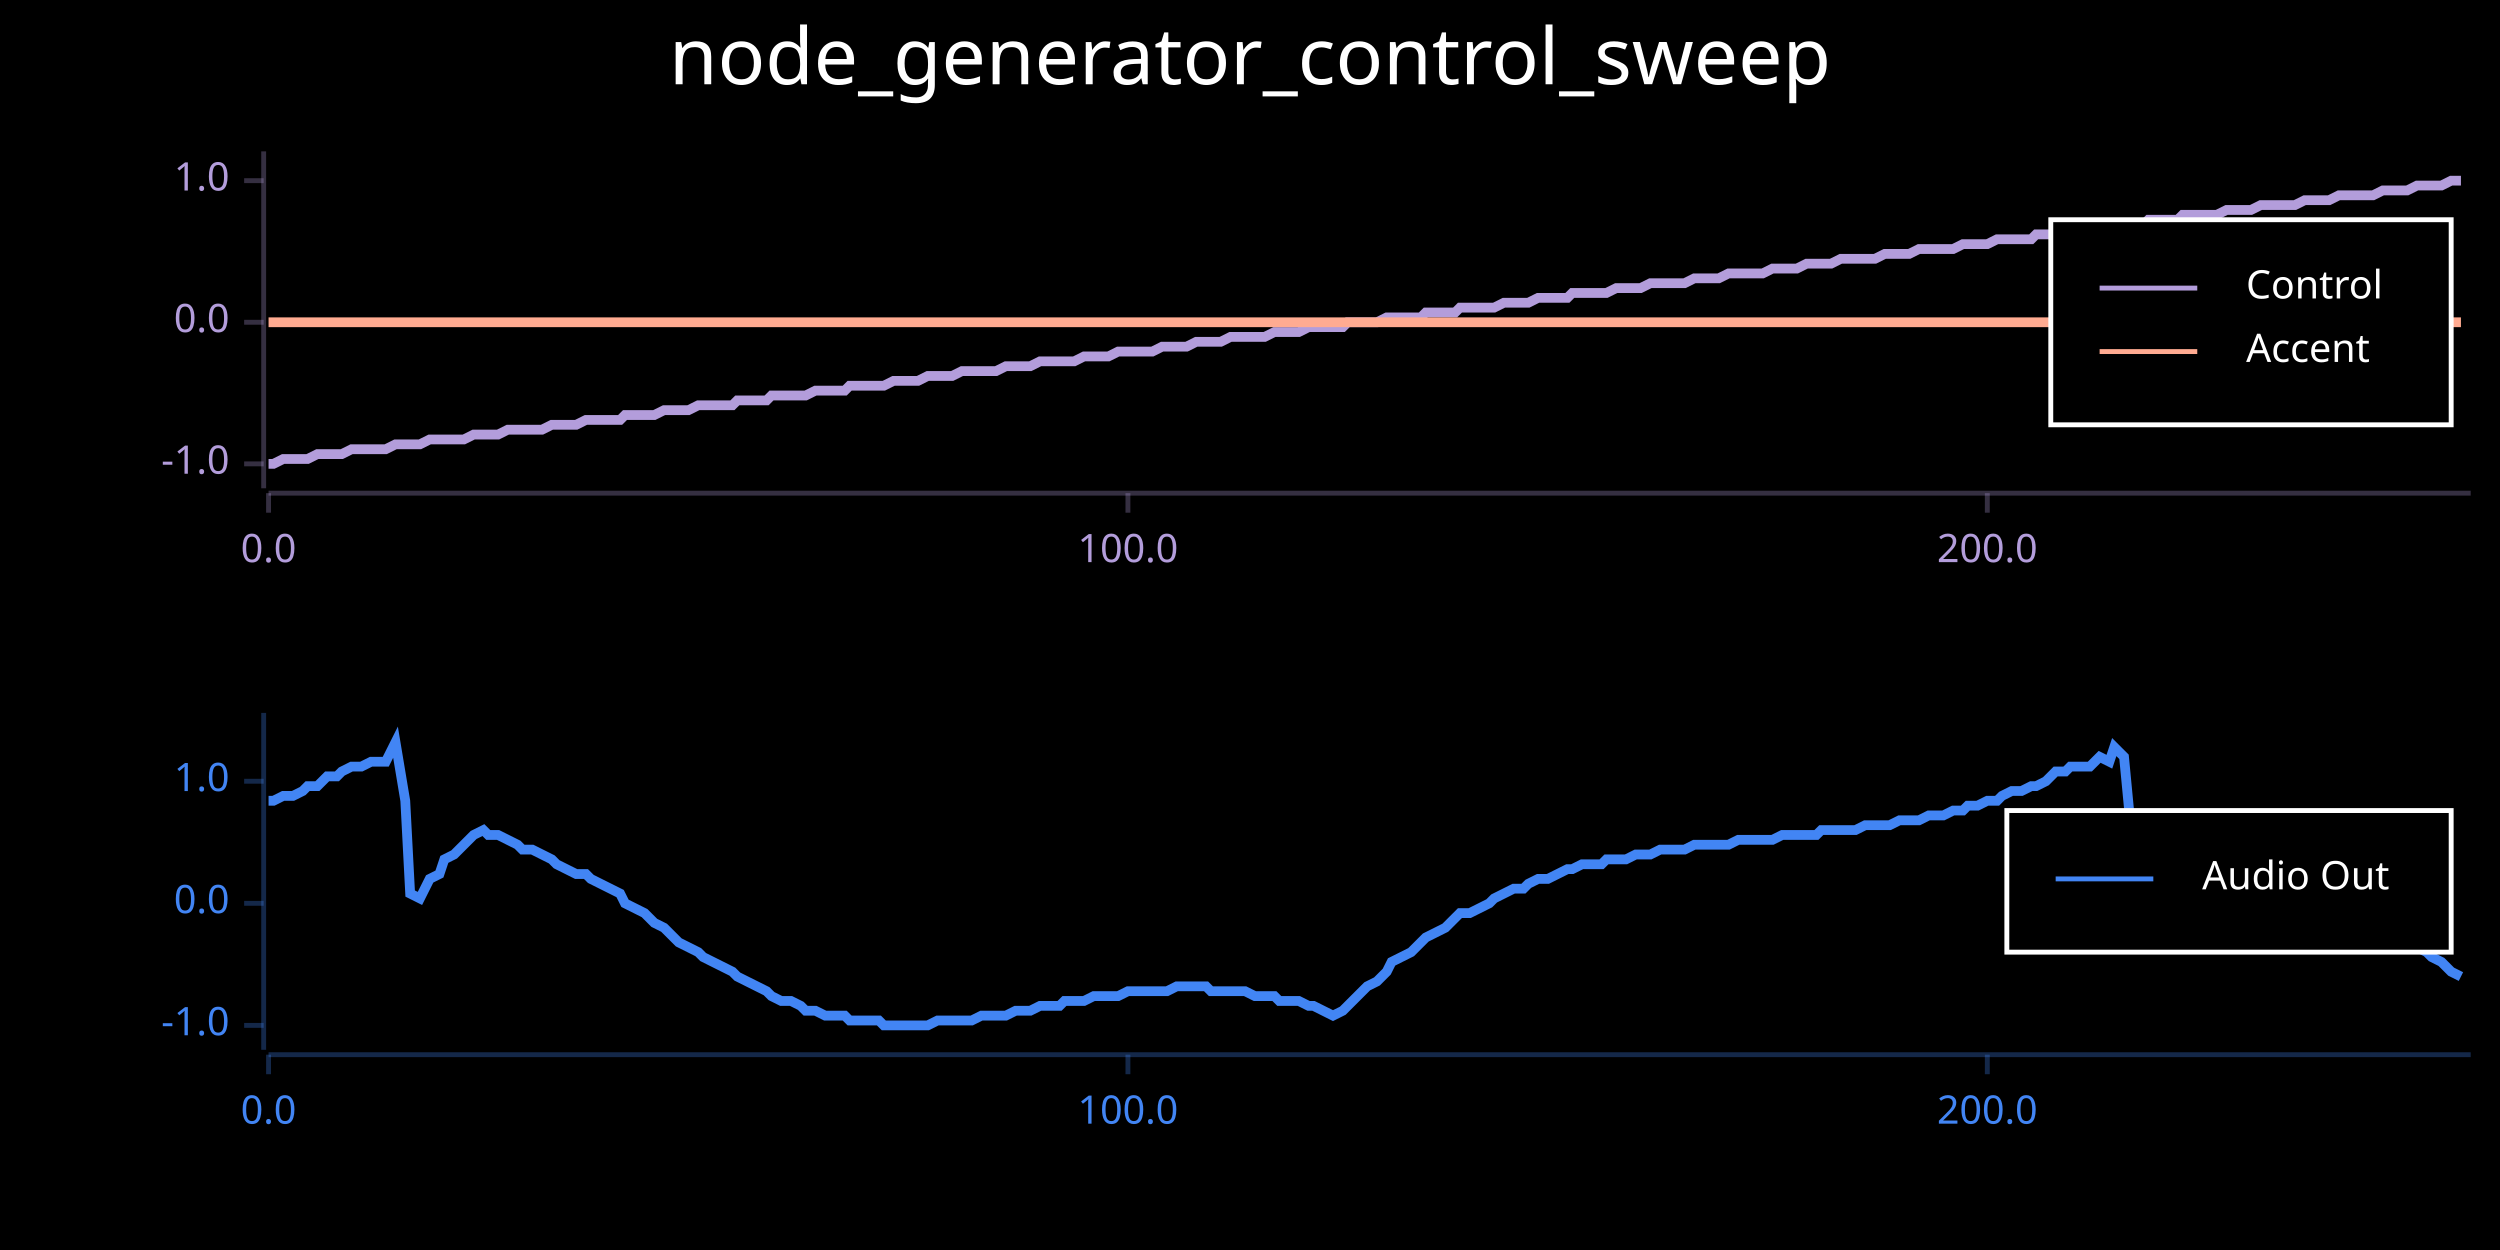
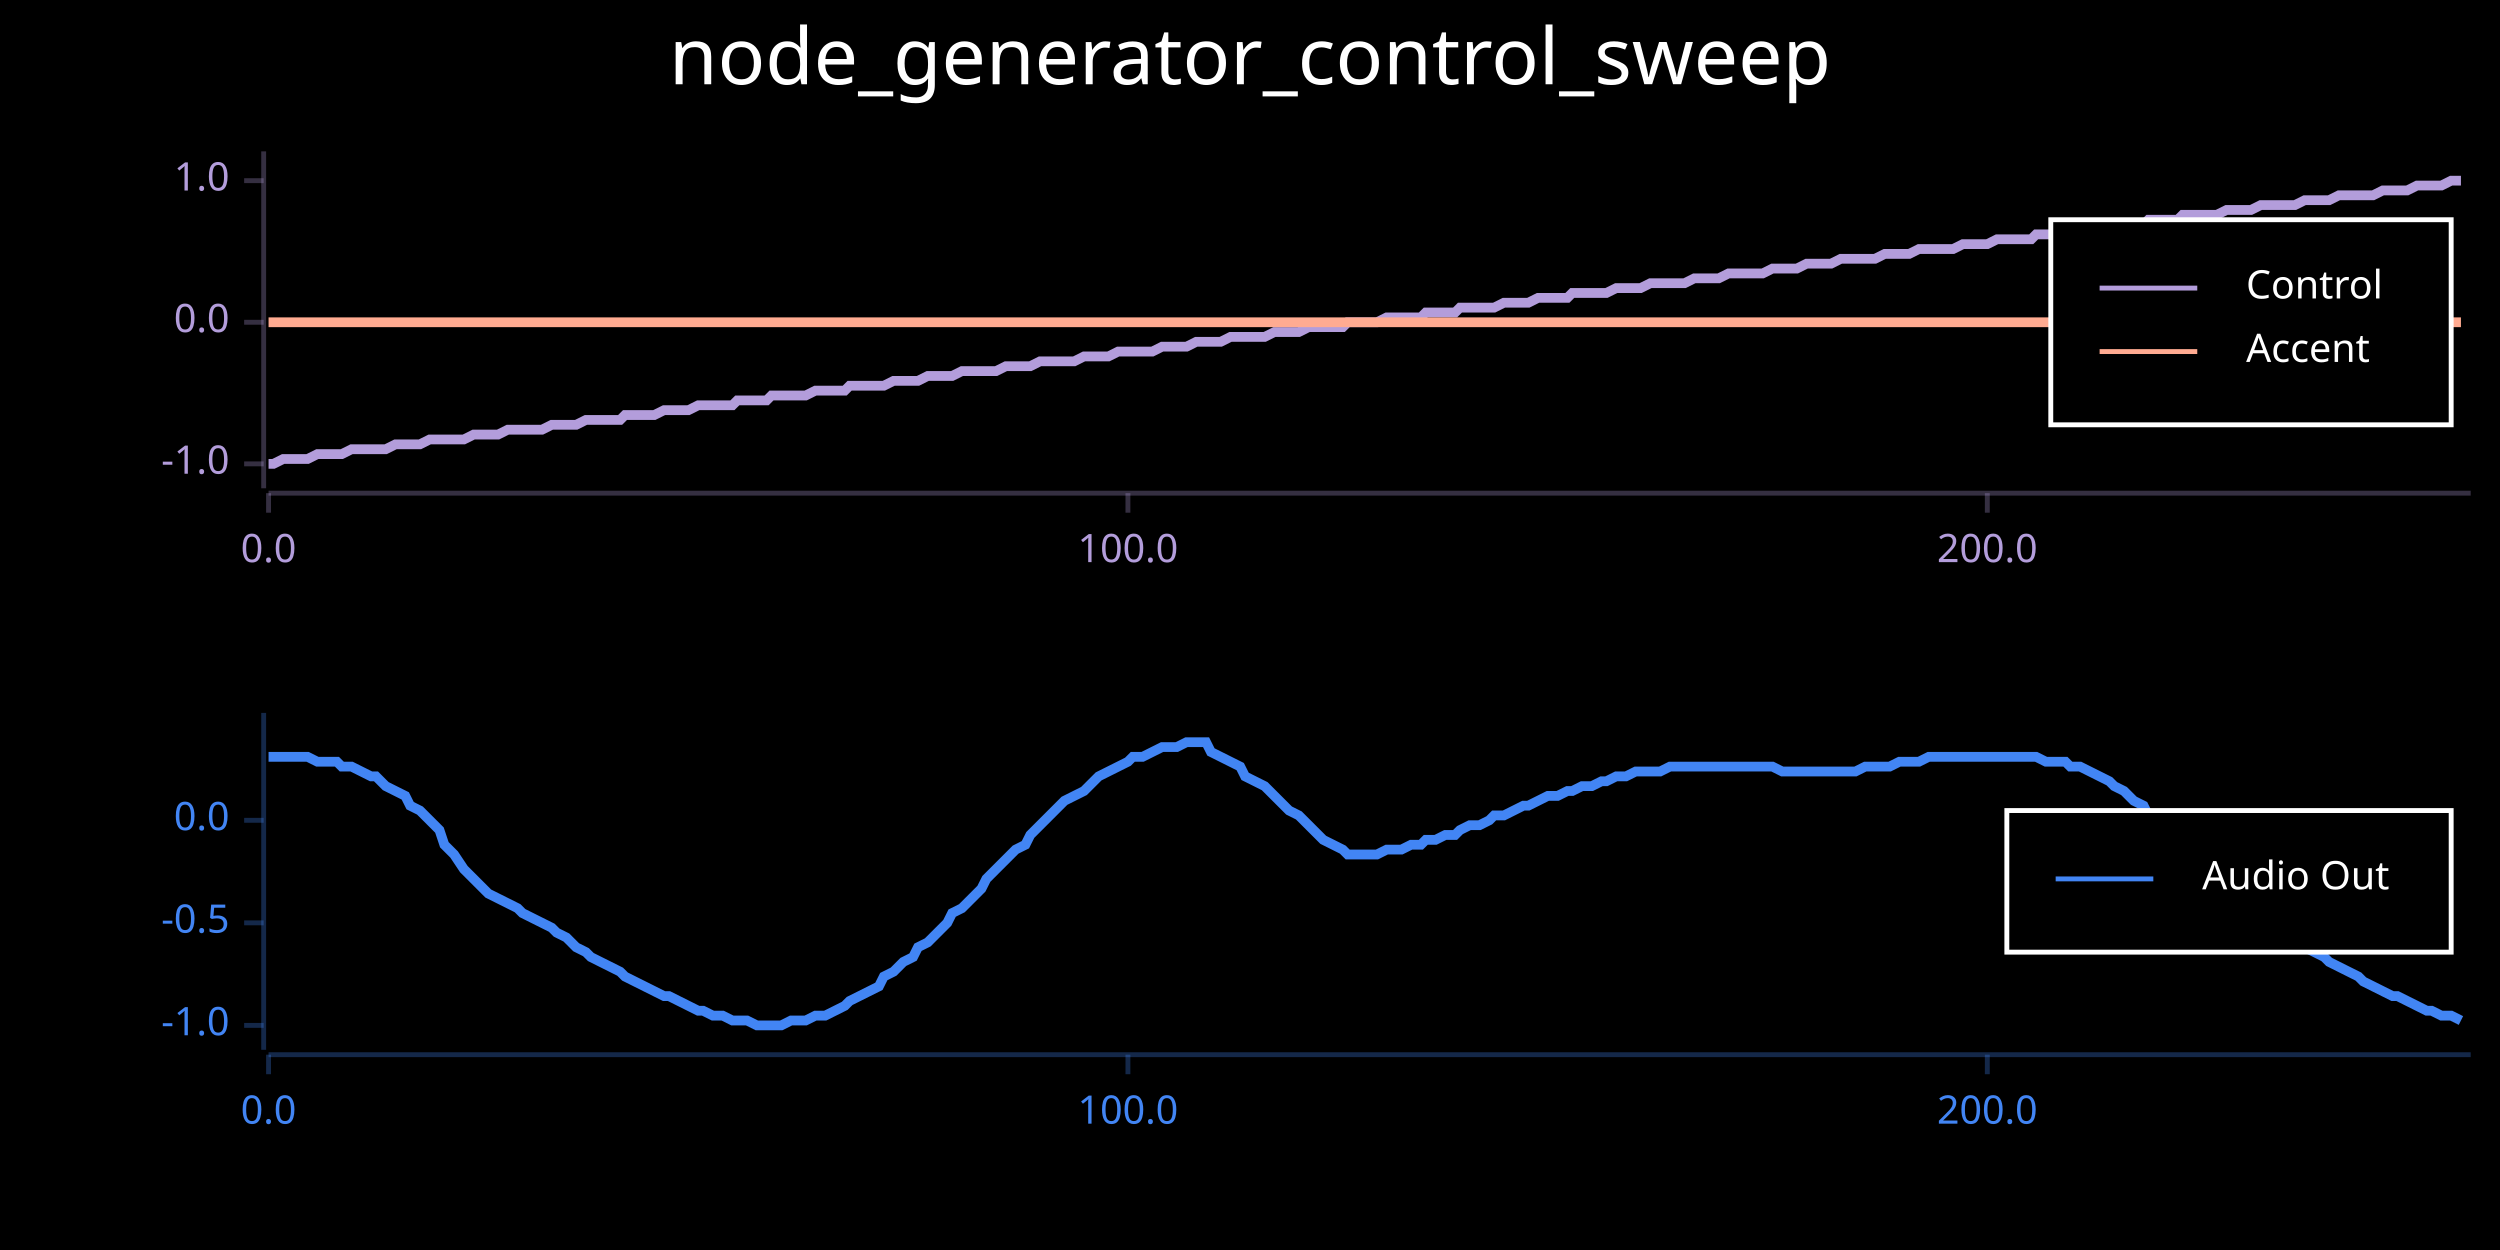
<svg xmlns="http://www.w3.org/2000/svg" width="512" height="256" viewBox="0 0 512 256">
  <rect x="0" y="0" width="512" height="256" opacity="1" fill="#000000" stroke="none" />
  <text x="256" y="5" dy="0.76em" text-anchor="middle" font-family="sans-serif" font-size="16.129" opacity="1" fill="#FFFFFF">
node_generator_control_sweep
</text>
  <polyline fill="none" opacity="0.3" stroke="#B39DDB" stroke-width="1" points="54,31 54,100 " />
  <text x="47" y="95" dy="0.5ex" text-anchor="end" font-family="sans-serif" font-size="8.065" opacity="1" fill="#B39DDB">
-1.0
</text>
  <polyline fill="none" opacity="0.3" stroke="#B39DDB" stroke-width="1" points="50,95 54,95 " />
  <text x="47" y="66" dy="0.5ex" text-anchor="end" font-family="sans-serif" font-size="8.065" opacity="1" fill="#B39DDB">
0.0
</text>
  <polyline fill="none" opacity="0.3" stroke="#B39DDB" stroke-width="1" points="50,66 54,66 " />
  <text x="47" y="37" dy="0.5ex" text-anchor="end" font-family="sans-serif" font-size="8.065" opacity="1" fill="#B39DDB">
1.0
</text>
  <polyline fill="none" opacity="0.3" stroke="#B39DDB" stroke-width="1" points="50,37 54,37 " />
  <polyline fill="none" opacity="0.3" stroke="#B39DDB" stroke-width="1" points="55,101 506,101 " />
  <text x="55" y="109" dy="0.76em" text-anchor="middle" font-family="sans-serif" font-size="8.065" opacity="1" fill="#B39DDB">
0.0
</text>
  <polyline fill="none" opacity="0.3" stroke="#B39DDB" stroke-width="1" points="55,101 55,105 " />
  <text x="231" y="109" dy="0.76em" text-anchor="middle" font-family="sans-serif" font-size="8.065" opacity="1" fill="#B39DDB">
100.0
</text>
  <polyline fill="none" opacity="0.3" stroke="#B39DDB" stroke-width="1" points="231,101 231,105 " />
  <text x="407" y="109" dy="0.76em" text-anchor="middle" font-family="sans-serif" font-size="8.065" opacity="1" fill="#B39DDB">
200.0
</text>
  <polyline fill="none" opacity="0.3" stroke="#B39DDB" stroke-width="1" points="407,101 407,105 " />
  <polyline fill="none" opacity="1" stroke="#B39DDB" stroke-width="2" points="55,95 56,95 58,94 60,94 62,94 63,94 65,93 67,93 69,93 70,93 72,92 74,92 76,92 77,92 79,92 81,91 83,91 84,91 86,91 88,90 90,90 91,90 93,90 95,90 97,89 99,89 100,89 102,89 104,88 106,88 107,88 109,88 111,88 113,87 114,87 116,87 118,87 120,86 121,86 123,86 125,86 127,86 128,85 130,85 132,85 134,85 136,84 137,84 139,84 141,84 143,83 144,83 146,83 148,83 150,83 151,82 153,82 155,82 157,82 158,81 160,81 162,81 164,81 165,81 167,80 169,80 171,80 173,80 174,79 176,79 178,79 180,79 181,79 183,78 185,78 187,78 188,78 190,77 192,77 194,77 195,77 197,76 199,76 201,76 202,76 204,76 206,75 208,75 210,75 211,75 213,74 215,74 217,74 218,74 220,74 222,73 224,73 225,73 227,73 229,72 231,72 232,72 234,72 236,72 238,71 239,71 241,71 243,71 245,70 247,70 248,70 250,70 252,69 254,69 255,69 257,69 259,69 261,68 262,68 264,68 266,68 268,67 269,67 271,67 273,67 275,67 276,66 278,66 280,66 282,66 284,65 285,65 287,65 289,65 291,65 292,64 294,64 296,64 298,64 299,63 301,63 303,63 305,63 306,63 308,62 310,62 312,62 313,62 315,61 317,61 319,61 321,61 322,60 324,60 326,60 328,60 329,60 331,59 333,59 335,59 336,59 338,58 340,58 342,58 343,58 345,58 347,57 349,57 350,57 352,57 354,56 356,56 358,56 359,56 361,56 363,55 365,55 366,55 368,55 370,54 372,54 373,54 375,54 377,53 379,53 380,53 382,53 384,53 386,52 387,52 389,52 391,52 393,51 395,51 396,51 398,51 400,51 402,50 403,50 405,50 407,50 409,49 410,49 412,49 414,49 416,49 417,48 419,48 421,48 423,48 424,47 426,47 428,47 430,47 432,46 433,46 435,46 437,46 439,46 440,45 442,45 444,45 446,45 447,44 449,44 451,44 453,44 454,44 456,43 458,43 460,43 461,43 463,42 465,42 467,42 469,42 470,42 472,41 474,41 476,41 477,41 479,40 481,40 483,40 484,40 486,40 488,39 490,39 491,39 493,39 495,38 497,38 498,38 500,38 502,37 504,37 " />
  <polyline fill="none" opacity="1" stroke="#FFAB91" stroke-width="2" points="55,66 56,66 58,66 60,66 62,66 63,66 65,66 67,66 69,66 70,66 72,66 74,66 76,66 77,66 79,66 81,66 83,66 84,66 86,66 88,66 90,66 91,66 93,66 95,66 97,66 99,66 100,66 102,66 104,66 106,66 107,66 109,66 111,66 113,66 114,66 116,66 118,66 120,66 121,66 123,66 125,66 127,66 128,66 130,66 132,66 134,66 136,66 137,66 139,66 141,66 143,66 144,66 146,66 148,66 150,66 151,66 153,66 155,66 157,66 158,66 160,66 162,66 164,66 165,66 167,66 169,66 171,66 173,66 174,66 176,66 178,66 180,66 181,66 183,66 185,66 187,66 188,66 190,66 192,66 194,66 195,66 197,66 199,66 201,66 202,66 204,66 206,66 208,66 210,66 211,66 213,66 215,66 217,66 218,66 220,66 222,66 224,66 225,66 227,66 229,66 231,66 232,66 234,66 236,66 238,66 239,66 241,66 243,66 245,66 247,66 248,66 250,66 252,66 254,66 255,66 257,66 259,66 261,66 262,66 264,66 266,66 268,66 269,66 271,66 273,66 275,66 276,66 278,66 280,66 282,66 284,66 285,66 287,66 289,66 291,66 292,66 294,66 296,66 298,66 299,66 301,66 303,66 305,66 306,66 308,66 310,66 312,66 313,66 315,66 317,66 319,66 321,66 322,66 324,66 326,66 328,66 329,66 331,66 333,66 335,66 336,66 338,66 340,66 342,66 343,66 345,66 347,66 349,66 350,66 352,66 354,66 356,66 358,66 359,66 361,66 363,66 365,66 366,66 368,66 370,66 372,66 373,66 375,66 377,66 379,66 380,66 382,66 384,66 386,66 387,66 389,66 391,66 393,66 395,66 396,66 398,66 400,66 402,66 403,66 405,66 407,66 409,66 410,66 412,66 414,66 416,66 417,66 419,66 421,66 423,66 424,66 426,66 428,66 430,66 432,66 433,66 435,66 437,66 439,66 440,66 442,66 444,66 446,66 447,66 449,66 451,66 453,66 454,66 456,66 458,66 460,66 461,66 463,66 465,66 467,66 469,66 470,66 472,66 474,66 476,66 477,66 479,66 481,66 483,66 484,66 486,66 488,66 490,66 491,66 493,66 495,66 497,66 498,66 500,66 502,66 504,66 " />
  <rect x="420" y="45" width="82" height="42" opacity="1" fill="#000000" stroke="none" />
  <rect x="420" y="45" width="82" height="42" opacity="1" fill="none" stroke="#FFFFFF" />
  <text x="460" y="55" dy="0.76em" text-anchor="start" font-family="sans-serif" font-size="8.065" opacity="1" fill="#FFFFFF">
Control
</text>
  <text x="460" y="68" dy="0.76em" text-anchor="start" font-family="sans-serif" font-size="8.065" opacity="1" fill="#FFFFFF">
Accent
</text>
  <polyline fill="none" opacity="1" stroke="#B39DDB" stroke-width="1" points="430,59 450,59 " />
  <polyline fill="none" opacity="1" stroke="#FFAB91" stroke-width="1" points="430,72 450,72 " />
  <polyline fill="none" opacity="0.3" stroke="#4285F4" stroke-width="1" points="54,146 54,215 " />
  <text x="47" y="210" dy="0.5ex" text-anchor="end" font-family="sans-serif" font-size="8.065" opacity="1" fill="#4285F4">
-1.0
</text>
  <polyline fill="none" opacity="0.3" stroke="#4285F4" stroke-width="1" points="50,210 54,210 " />
-   <text x="47" y="185" dy="0.5ex" text-anchor="end" font-family="sans-serif" font-size="8.065" opacity="1" fill="#4285F4">
+   <text x="47" y="189" dy="0.5ex" text-anchor="end" font-family="sans-serif" font-size="8.065" opacity="1" fill="#4285F4">
+ -0.5
+ </text>
+   <polyline fill="none" opacity="0.3" stroke="#4285F4" stroke-width="1" points="50,189 54,189 " />
+   <text x="47" y="168" dy="0.5ex" text-anchor="end" font-family="sans-serif" font-size="8.065" opacity="1" fill="#4285F4">
0.0
</text>
-   <polyline fill="none" opacity="0.3" stroke="#4285F4" stroke-width="1" points="50,185 54,185 " />
-   <text x="47" y="160" dy="0.5ex" text-anchor="end" font-family="sans-serif" font-size="8.065" opacity="1" fill="#4285F4">
- 1.0
- </text>
-   <polyline fill="none" opacity="0.3" stroke="#4285F4" stroke-width="1" points="50,160 54,160 " />
+   <polyline fill="none" opacity="0.3" stroke="#4285F4" stroke-width="1" points="50,168 54,168 " />
  <polyline fill="none" opacity="0.3" stroke="#4285F4" stroke-width="1" points="55,216 506,216 " />
  <text x="55" y="224" dy="0.76em" text-anchor="middle" font-family="sans-serif" font-size="8.065" opacity="1" fill="#4285F4">
0.0
</text>
  <polyline fill="none" opacity="0.3" stroke="#4285F4" stroke-width="1" points="55,216 55,220 " />
  <text x="231" y="224" dy="0.76em" text-anchor="middle" font-family="sans-serif" font-size="8.065" opacity="1" fill="#4285F4">
100.0
</text>
  <polyline fill="none" opacity="0.3" stroke="#4285F4" stroke-width="1" points="231,216 231,220 " />
  <text x="407" y="224" dy="0.76em" text-anchor="middle" font-family="sans-serif" font-size="8.065" opacity="1" fill="#4285F4">
200.0
</text>
  <polyline fill="none" opacity="0.3" stroke="#4285F4" stroke-width="1" points="407,216 407,220 " />
-   <polyline fill="none" opacity="1" stroke="#4285F4" stroke-width="2" points="55,164 56,164 58,163 60,163 62,162 63,161 65,161 67,159 69,159 70,158 72,157 74,157 76,156 77,156 79,156 81,152 83,164 84,183 86,184 88,180 90,179 91,176 93,175 95,173 97,171 99,170 100,171 102,171 104,172 106,173 107,174 109,174 111,175 113,176 114,177 116,178 118,179 120,179 121,180 123,181 125,182 127,183 128,185 130,186 132,187 134,189 136,190 137,191 139,193 141,194 143,195 144,196 146,197 148,198 150,199 151,200 153,201 155,202 157,203 158,204 160,205 162,205 164,206 165,207 167,207 169,208 171,208 173,208 174,209 176,209 178,209 180,209 181,210 183,210 185,210 187,210 188,210 190,210 192,209 194,209 195,209 197,209 199,209 201,208 202,208 204,208 206,208 208,207 210,207 211,207 213,206 215,206 217,206 218,205 220,205 222,205 224,204 225,204 227,204 229,204 231,203 232,203 234,203 236,203 238,203 239,203 241,202 243,202 245,202 247,202 248,203 250,203 252,203 254,203 255,203 257,204 259,204 261,204 262,205 264,205 266,205 268,206 269,206 271,207 273,208 275,207 276,206 278,204 280,202 282,201 284,199 285,197 287,196 289,195 291,193 292,192 294,191 296,190 298,188 299,187 301,187 303,186 305,185 306,184 308,183 310,182 312,182 313,181 315,180 317,180 319,179 321,178 322,178 324,177 326,177 328,177 329,176 331,176 333,176 335,175 336,175 338,175 340,174 342,174 343,174 345,174 347,173 349,173 350,173 352,173 354,173 356,172 358,172 359,172 361,172 363,172 365,171 366,171 368,171 370,171 372,171 373,170 375,170 377,170 379,170 380,170 382,169 384,169 386,169 387,169 389,168 391,168 393,168 395,167 396,167 398,167 400,166 402,166 403,165 405,165 407,164 409,164 410,163 412,162 414,162 416,161 417,161 419,160 421,158 423,158 424,157 426,157 428,157 430,155 432,156 433,153 435,155 437,176 439,185 440,180 442,179 444,177 446,175 447,174 449,171 451,170 453,170 454,170 456,171 458,172 460,173 461,174 463,174 465,175 467,176 469,177 470,178 472,179 474,180 476,181 477,182 479,182 481,184 483,185 484,186 486,188 488,189 490,190 491,192 493,193 495,194 497,195 498,196 500,197 502,199 504,200 " />
+   <polyline fill="none" opacity="1" stroke="#4285F4" stroke-width="2" points="55,155 56,155 58,155 60,155 62,155 63,155 65,156 67,156 69,156 70,157 72,157 74,158 76,159 77,159 79,161 81,162 83,163 84,165 86,166 88,168 90,170 91,173 93,175 95,178 97,180 99,182 100,183 102,184 104,185 106,186 107,187 109,188 111,189 113,190 114,191 116,192 118,194 120,195 121,196 123,197 125,198 127,199 128,200 130,201 132,202 134,203 136,204 137,204 139,205 141,206 143,207 144,207 146,208 148,208 150,209 151,209 153,209 155,210 157,210 158,210 160,210 162,209 164,209 165,209 167,208 169,208 171,207 173,206 174,205 176,204 178,203 180,202 181,200 183,199 185,197 187,196 188,194 190,193 192,191 194,189 195,187 197,186 199,184 201,182 202,180 204,178 206,176 208,174 210,173 211,171 213,169 215,167 217,165 218,164 220,163 222,162 224,160 225,159 227,158 229,157 231,156 232,155 234,155 236,154 238,153 239,153 241,153 243,152 245,152 247,152 248,154 250,155 252,156 254,157 255,159 257,160 259,161 261,163 262,164 264,166 266,167 268,169 269,170 271,172 273,173 275,174 276,175 278,175 280,175 282,175 284,174 285,174 287,174 289,173 291,173 292,172 294,172 296,171 298,171 299,170 301,169 303,169 305,168 306,167 308,167 310,166 312,165 313,165 315,164 317,163 319,163 321,162 322,162 324,161 326,161 328,160 329,160 331,159 333,159 335,158 336,158 338,158 340,158 342,157 343,157 345,157 347,157 349,157 350,157 352,157 354,157 356,157 358,157 359,157 361,157 363,157 365,158 366,158 368,158 370,158 372,158 373,158 375,158 377,158 379,158 380,158 382,157 384,157 386,157 387,157 389,156 391,156 393,156 395,155 396,155 398,155 400,155 402,155 403,155 405,155 407,155 409,155 410,155 412,155 414,155 416,155 417,155 419,156 421,156 423,156 424,157 426,157 428,158 430,159 432,160 433,161 435,162 437,164 439,165 440,167 442,169 444,171 446,174 447,176 449,179 451,181 453,183 454,184 456,185 458,186 460,187 461,188 463,189 465,190 467,191 469,192 470,193 472,194 474,195 476,196 477,197 479,198 481,199 483,200 484,201 486,202 488,203 490,204 491,204 493,205 495,206 497,207 498,207 500,208 502,208 504,209 " />
  <rect x="411" y="166" width="91" height="29" opacity="1" fill="#000000" stroke="none" />
  <rect x="411" y="166" width="91" height="29" opacity="1" fill="none" stroke="#FFFFFF" />
  <text x="451" y="176" dy="0.76em" text-anchor="start" font-family="sans-serif" font-size="8.065" opacity="1" fill="#FFFFFF">
Audio Out
</text>
  <polyline fill="none" opacity="1" stroke="#4285F4" stroke-width="1" points="421,180 441,180 " />
</svg>
